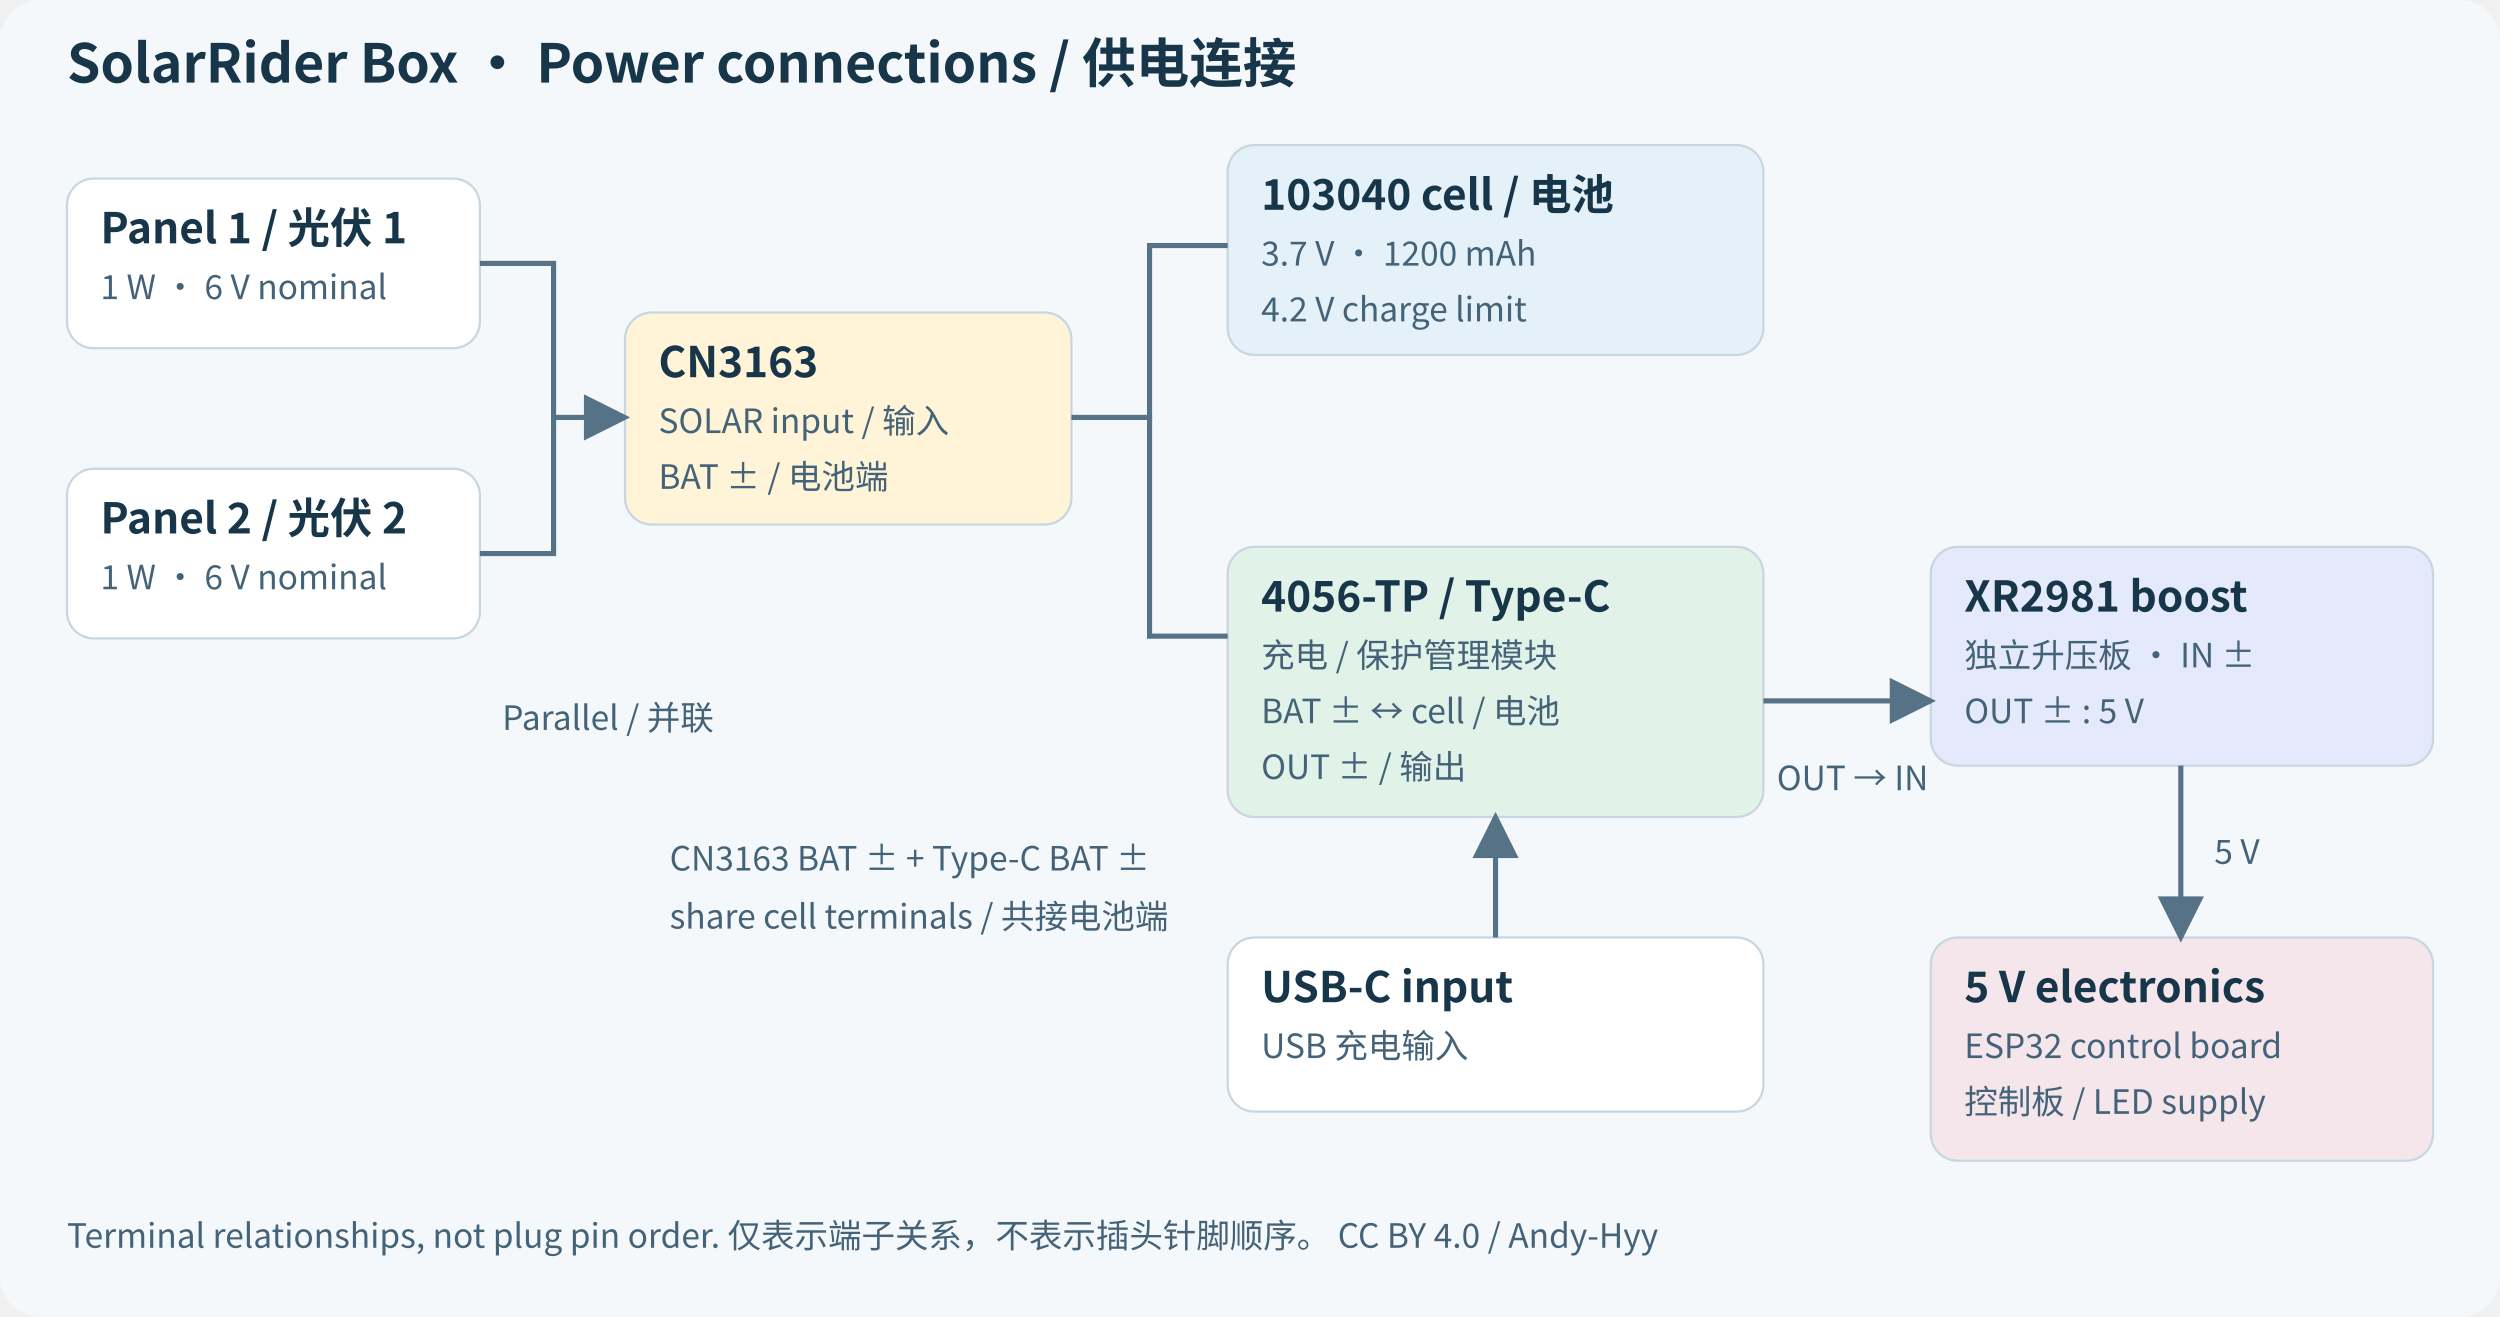
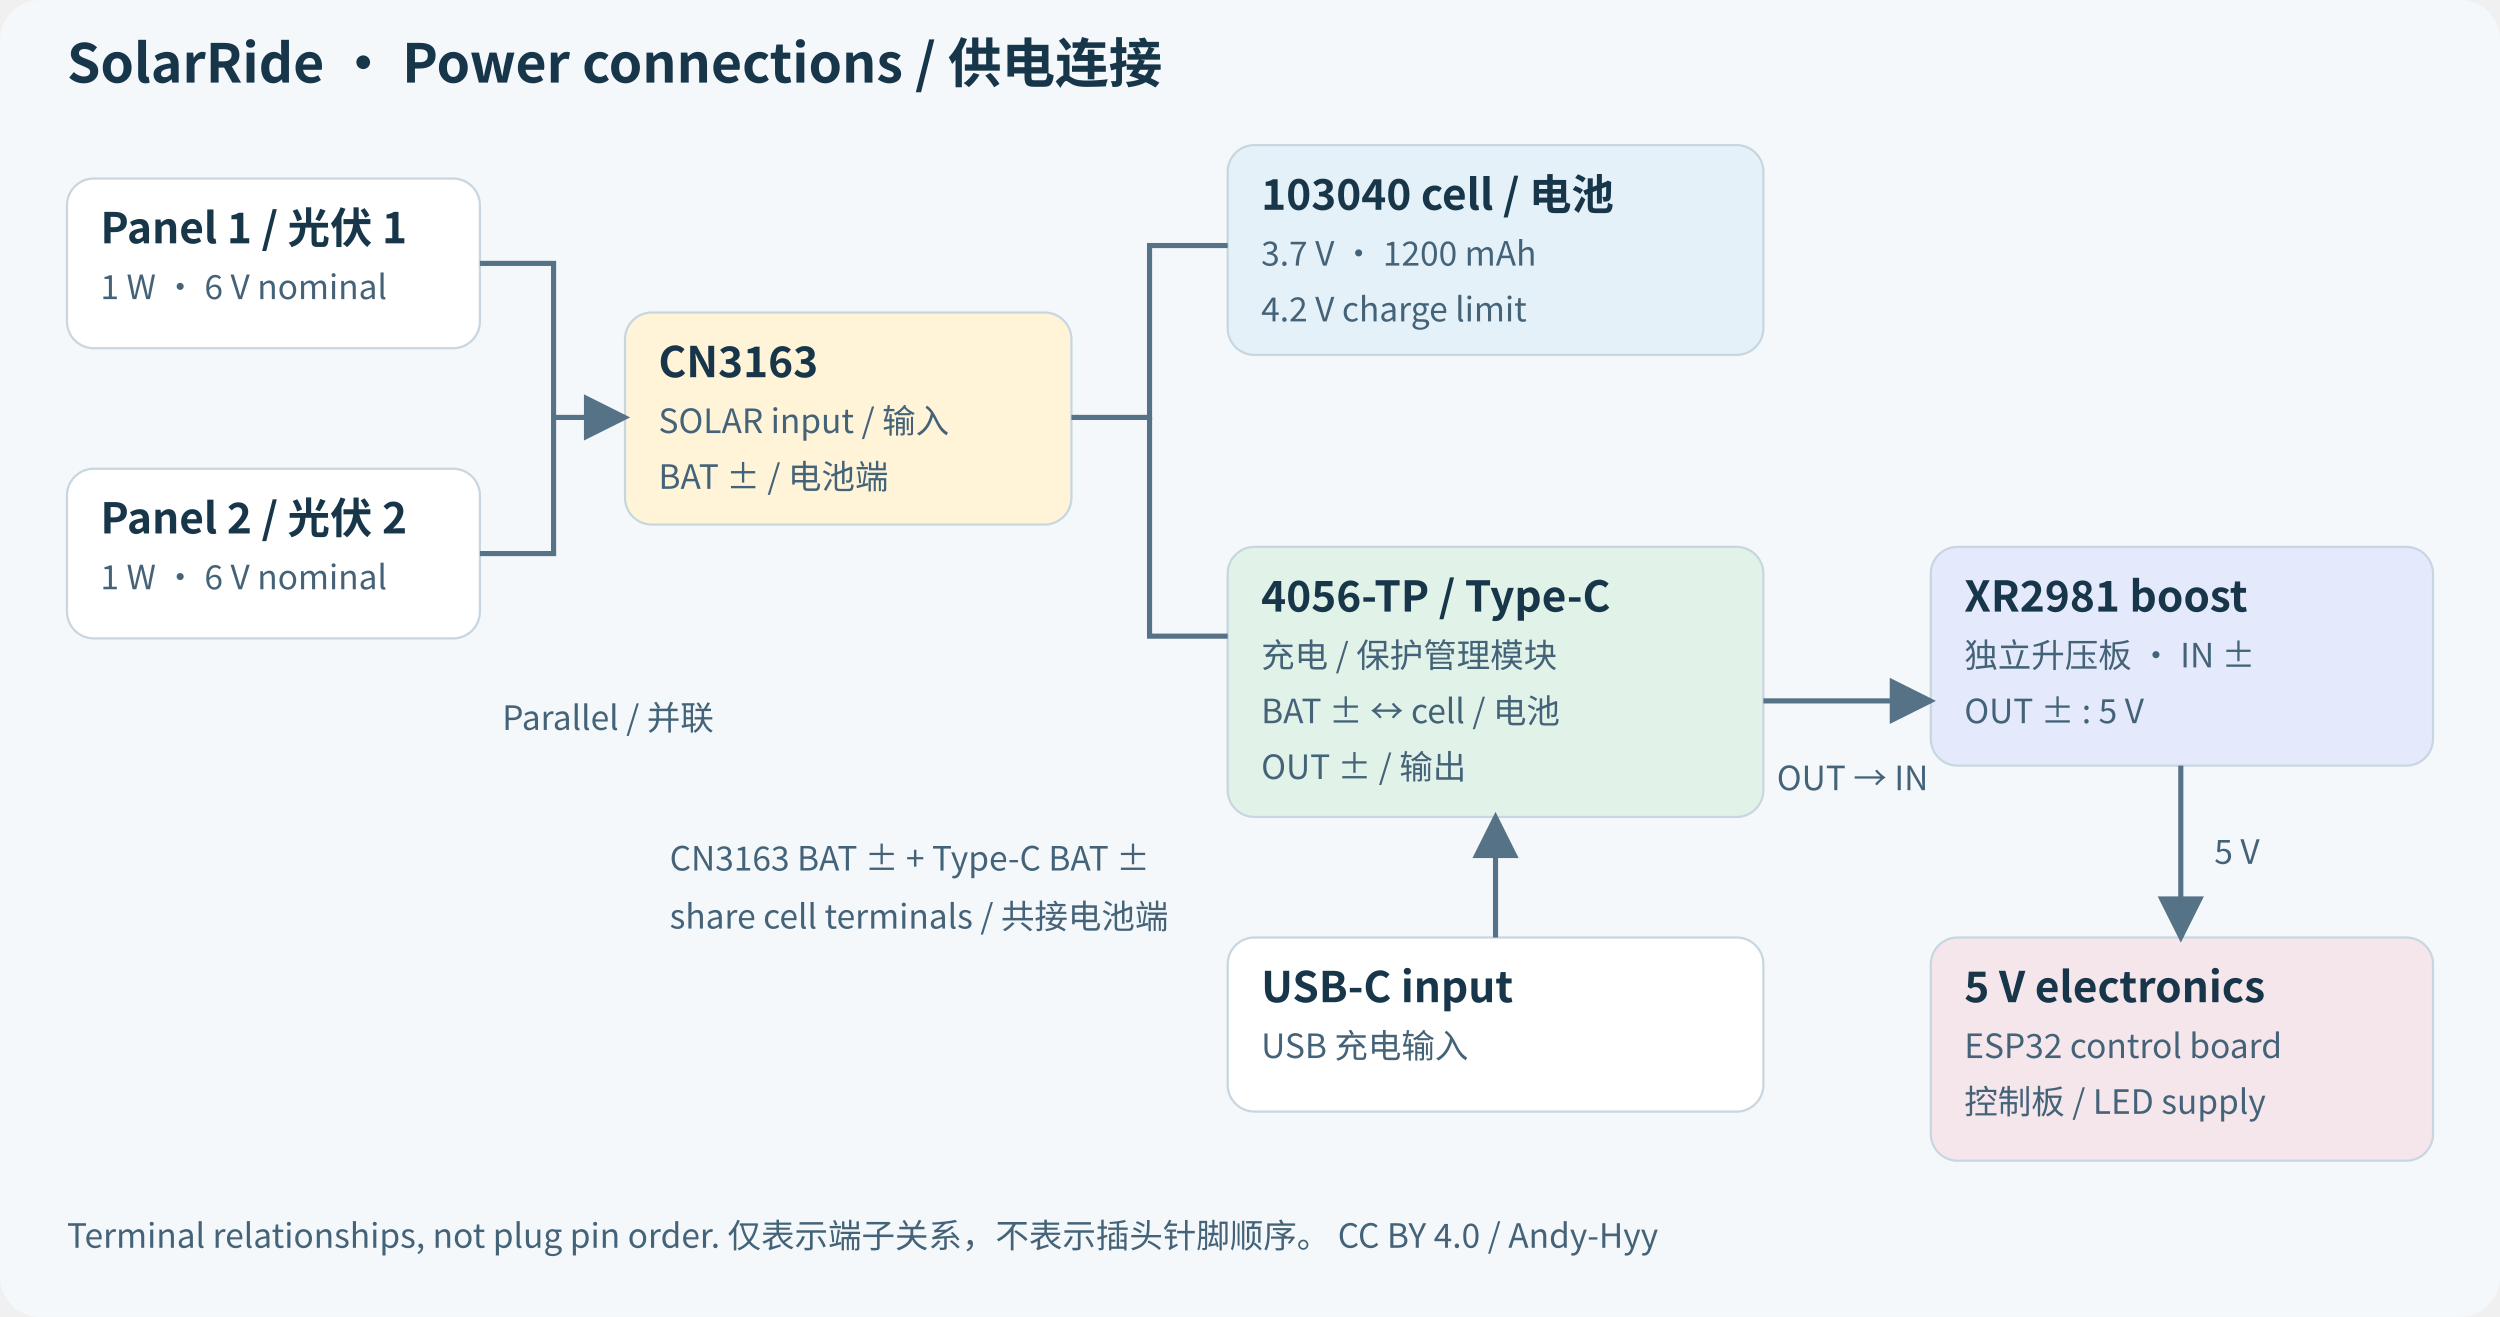
<svg xmlns="http://www.w3.org/2000/svg" width="1120" height="590" viewBox="0 0 1120 590">
  <defs>
    <marker id="a" markerWidth="9" markerHeight="9" refX="8" refY="4.5" orient="auto">
      <path d="M0,0 L9,4.5 L0,9" fill="#557286" />
    </marker>
  </defs>
  <rect width="1120" height="590" rx="18" fill="#f4f8fb" />
  <style>text{font-family:'Noto Sans CJK SC','PingFang SC','Microsoft YaHei',sans-serif;fill:#18364a}.title{font-size:19px;font-weight:700}.small{font-size:15px;fill:#446378}.wire{fill:none;stroke:#557286;stroke-width:2.3}.arrow{marker-end:url(#a)}</style>
-   <text x="30" y="37" font-size="24" font-weight="700">SolarRider Box · Power connections / 供电连接</text>
+   <text x="30" y="37" font-size="24" font-weight="700">SolarRide · Power connections / 供电连接</text>
  <rect x="30" y="80" width="185" height="76" rx="12" fill="#ffffff" stroke="#c7d6e0" />
  <text x="45" y="109" class="title">Panel 1 / 光伏 1</text>
  <text x="45" y="134" class="small">1 W · 6 V nominal</text>
  <rect x="30" y="210" width="185" height="76" rx="12" fill="#ffffff" stroke="#c7d6e0" />
  <text x="45" y="239" class="title">Panel 2 / 光伏 2</text>
  <text x="45" y="264" class="small">1 W · 6 V nominal</text>
  <rect x="280" y="140" width="200" height="95" rx="12" fill="#fff3d8" stroke="#c7d6e0" />
  <text x="295" y="169" class="title">CN3163</text>
  <text x="295" y="194" class="small">SOLAR input / 输入</text>
  <text x="295" y="219" class="small">BAT ± / 电池端</text>
  <rect x="550" y="65" width="240" height="94" rx="12" fill="#e5f1f8" stroke="#c7d6e0" />
  <text x="565" y="94" class="title">103040 cell / 电池</text>
  <text x="565" y="119" class="small">3.7 V · 1200 mAh</text>
  <text x="565" y="144" class="small">4.2 V charge limit</text>
  <rect x="550" y="245" width="240" height="121" rx="12" fill="#e1f2e9" stroke="#c7d6e0" />
  <text x="565" y="274" class="title">4056-TP / Type-C</text>
  <text x="565" y="299" class="small">充电 / 保护管理模块</text>
  <text x="565" y="324" class="small">BAT ± ↔ cell / 电池</text>
  <text x="565" y="349" class="small">OUT ± / 输出</text>
  <rect x="865" y="245" width="225" height="98" rx="12" fill="#e4eafc" stroke="#c7d6e0" />
  <text x="880" y="274" class="title">XR2981 boost</text>
  <text x="880" y="299" class="small">独立升压板 · IN ±</text>
  <text x="880" y="324" class="small">OUT ± : 5 V</text>
  <rect x="865" y="420" width="225" height="100" rx="12" fill="#f5e6ec" stroke="#c7d6e0" />
  <text x="880" y="449" class="title">5 V electronics</text>
  <text x="880" y="474" class="small">ESP32 control board</text>
  <text x="880" y="499" class="small">控制板 / LED supply</text>
  <rect x="550" y="420" width="240" height="78" rx="12" fill="#ffffff" stroke="#c7d6e0" />
  <text x="565" y="449" class="title">USB-C input</text>
  <text x="565" y="474" class="small">USB 充电输入</text>
  <path d="M215,118 H248 V187 H280" class="wire arrow" />
  <path d="M215,248 H248 V187" class="wire" />
  <text x="225" y="327" class="small">Parallel / 并联</text>
  <path d="M480,187 H515 V110 H550" class="wire" />
  <path d="M515,187 V285 H550" class="wire" />
  <text x="300" y="390" class="small">CN3163 BAT ± + Type-C BAT ±</text>
  <text x="300" y="416" class="small">share cell terminals / 共接电池端</text>
  <path d="M670,420 V366" class="wire arrow" />
  <path d="M977,343 V420" class="wire arrow" />
  <text x="992" y="387" class="small">5 V</text>
  <path d="M790,314 H865" class="wire arrow" />
  <text x="796" y="354" class="small">OUT → IN</text>
  <text x="30" y="559" class="small">Terminal relationships, not plug pin order. 仅表示端子关系，不表示插头针脚顺序。 CC BY 4.0 / Andy-Hyy</text>
</svg>
